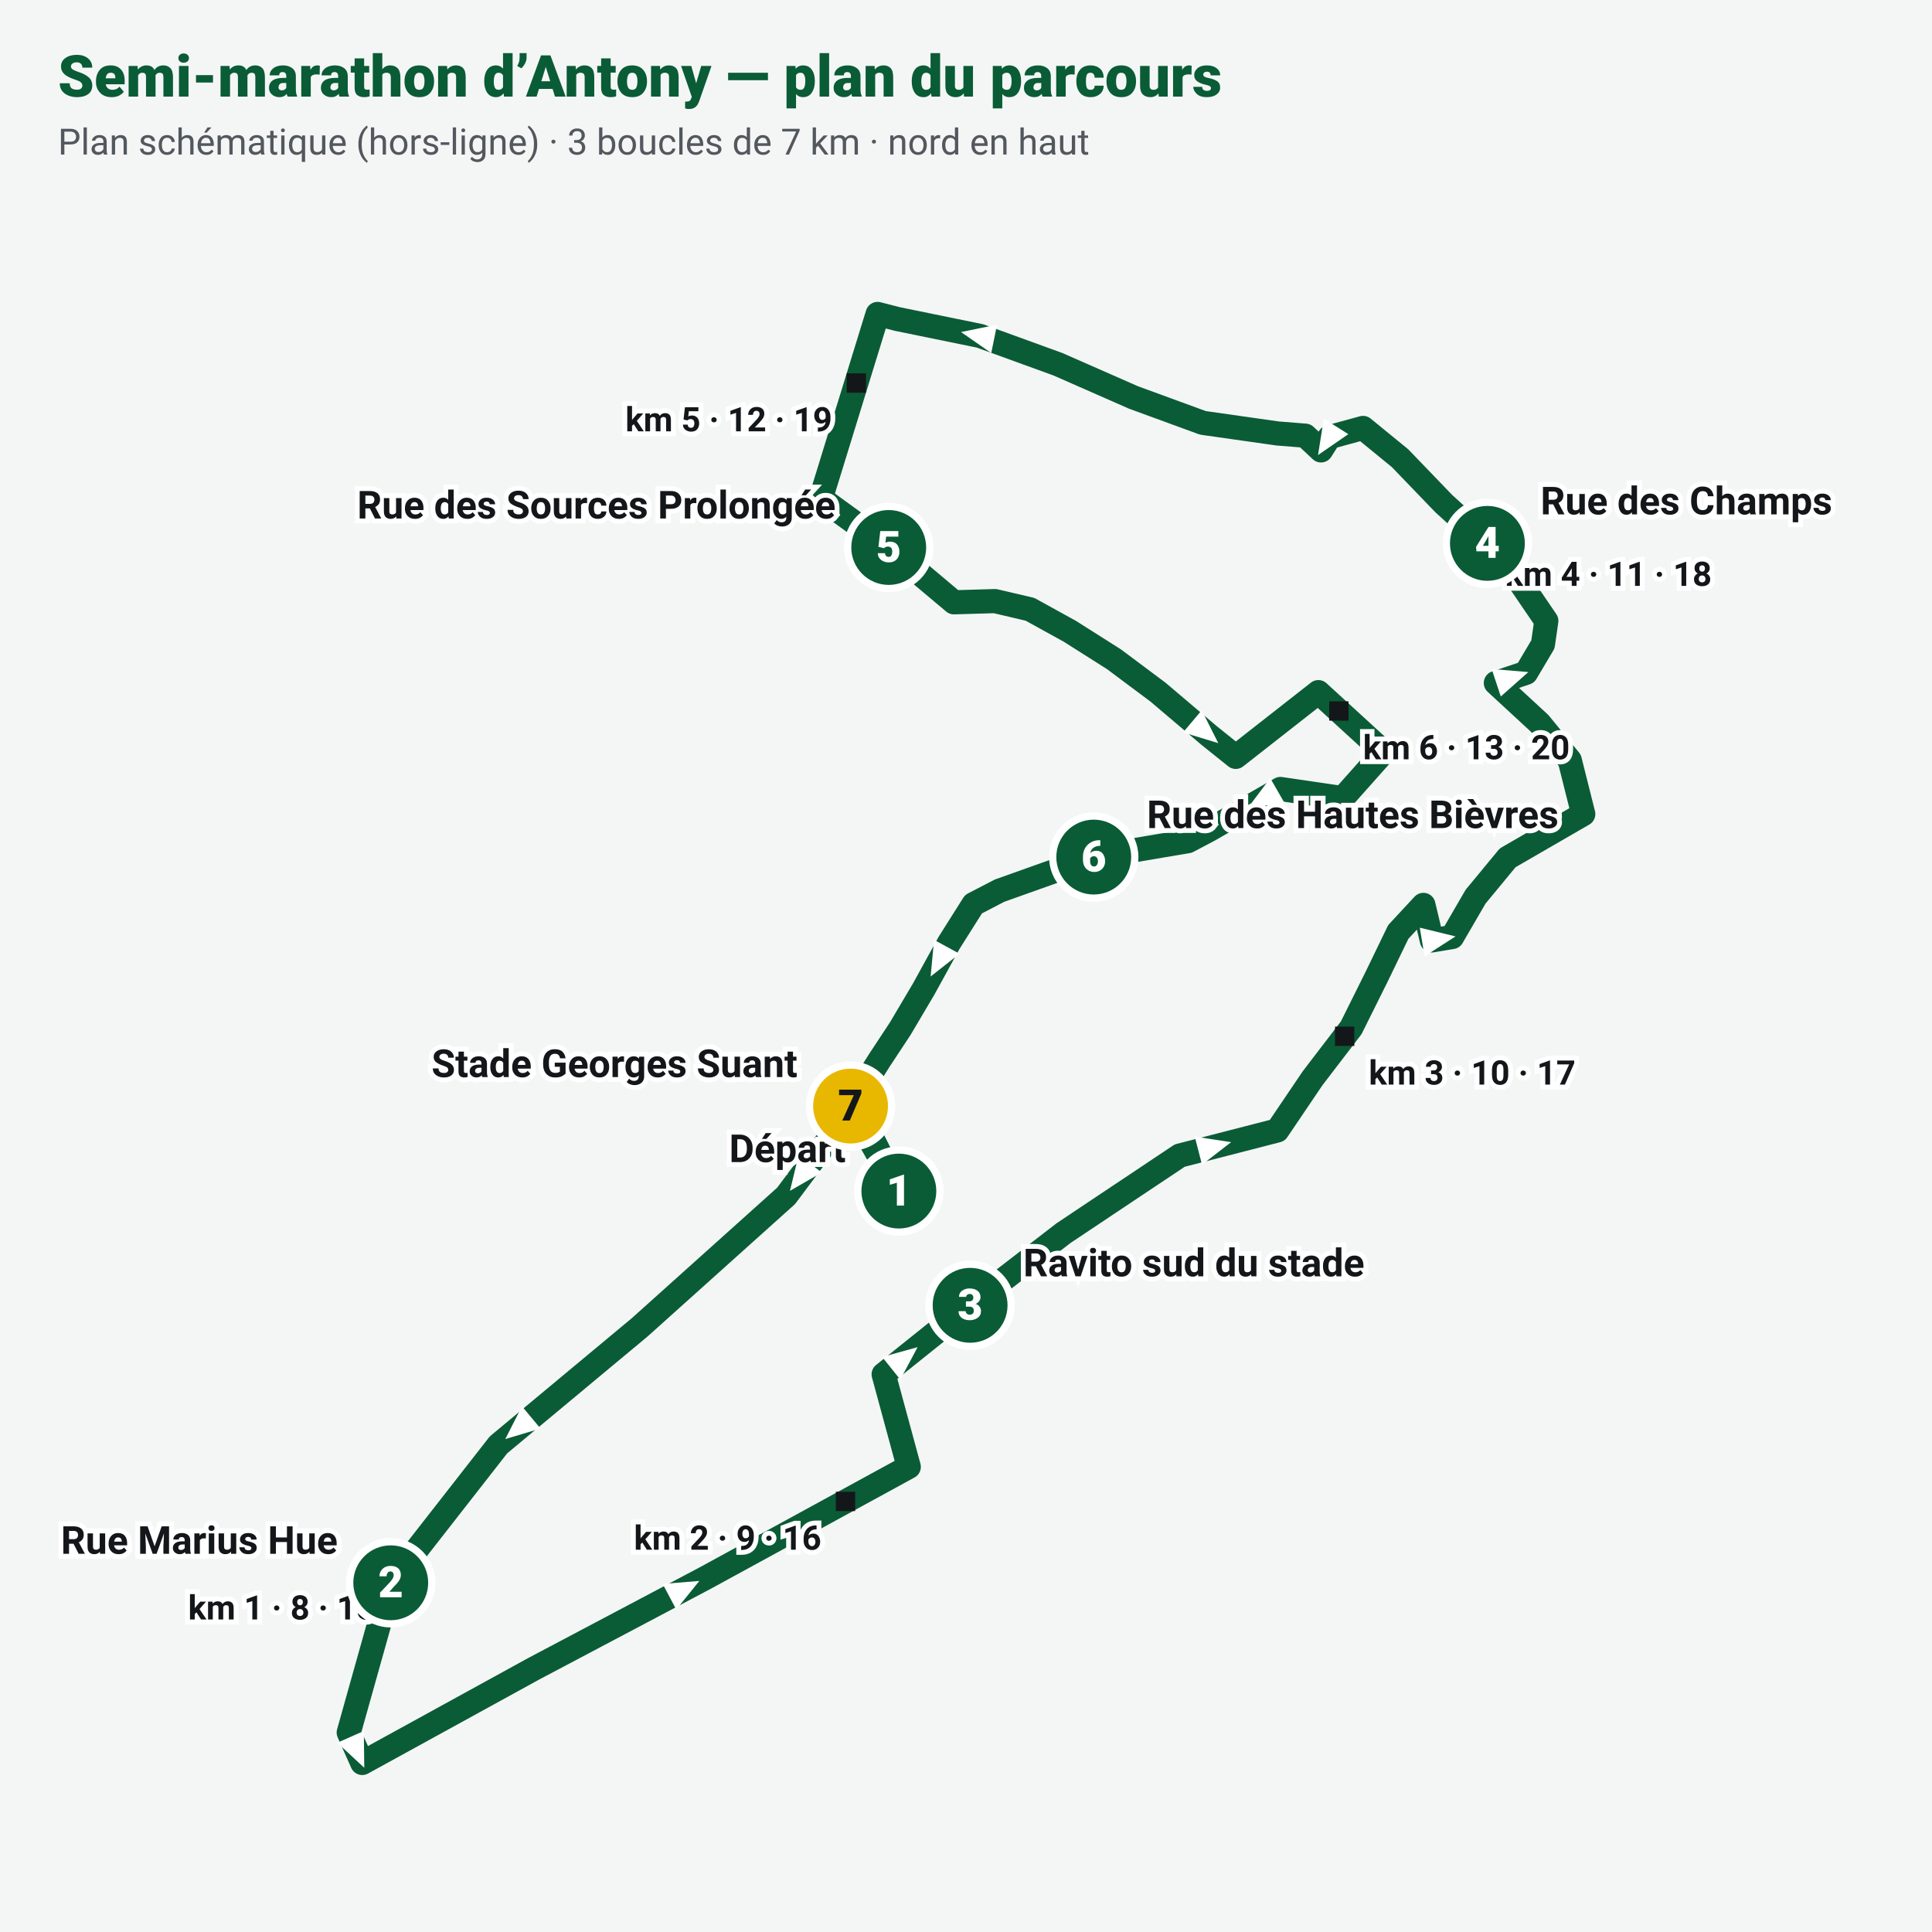
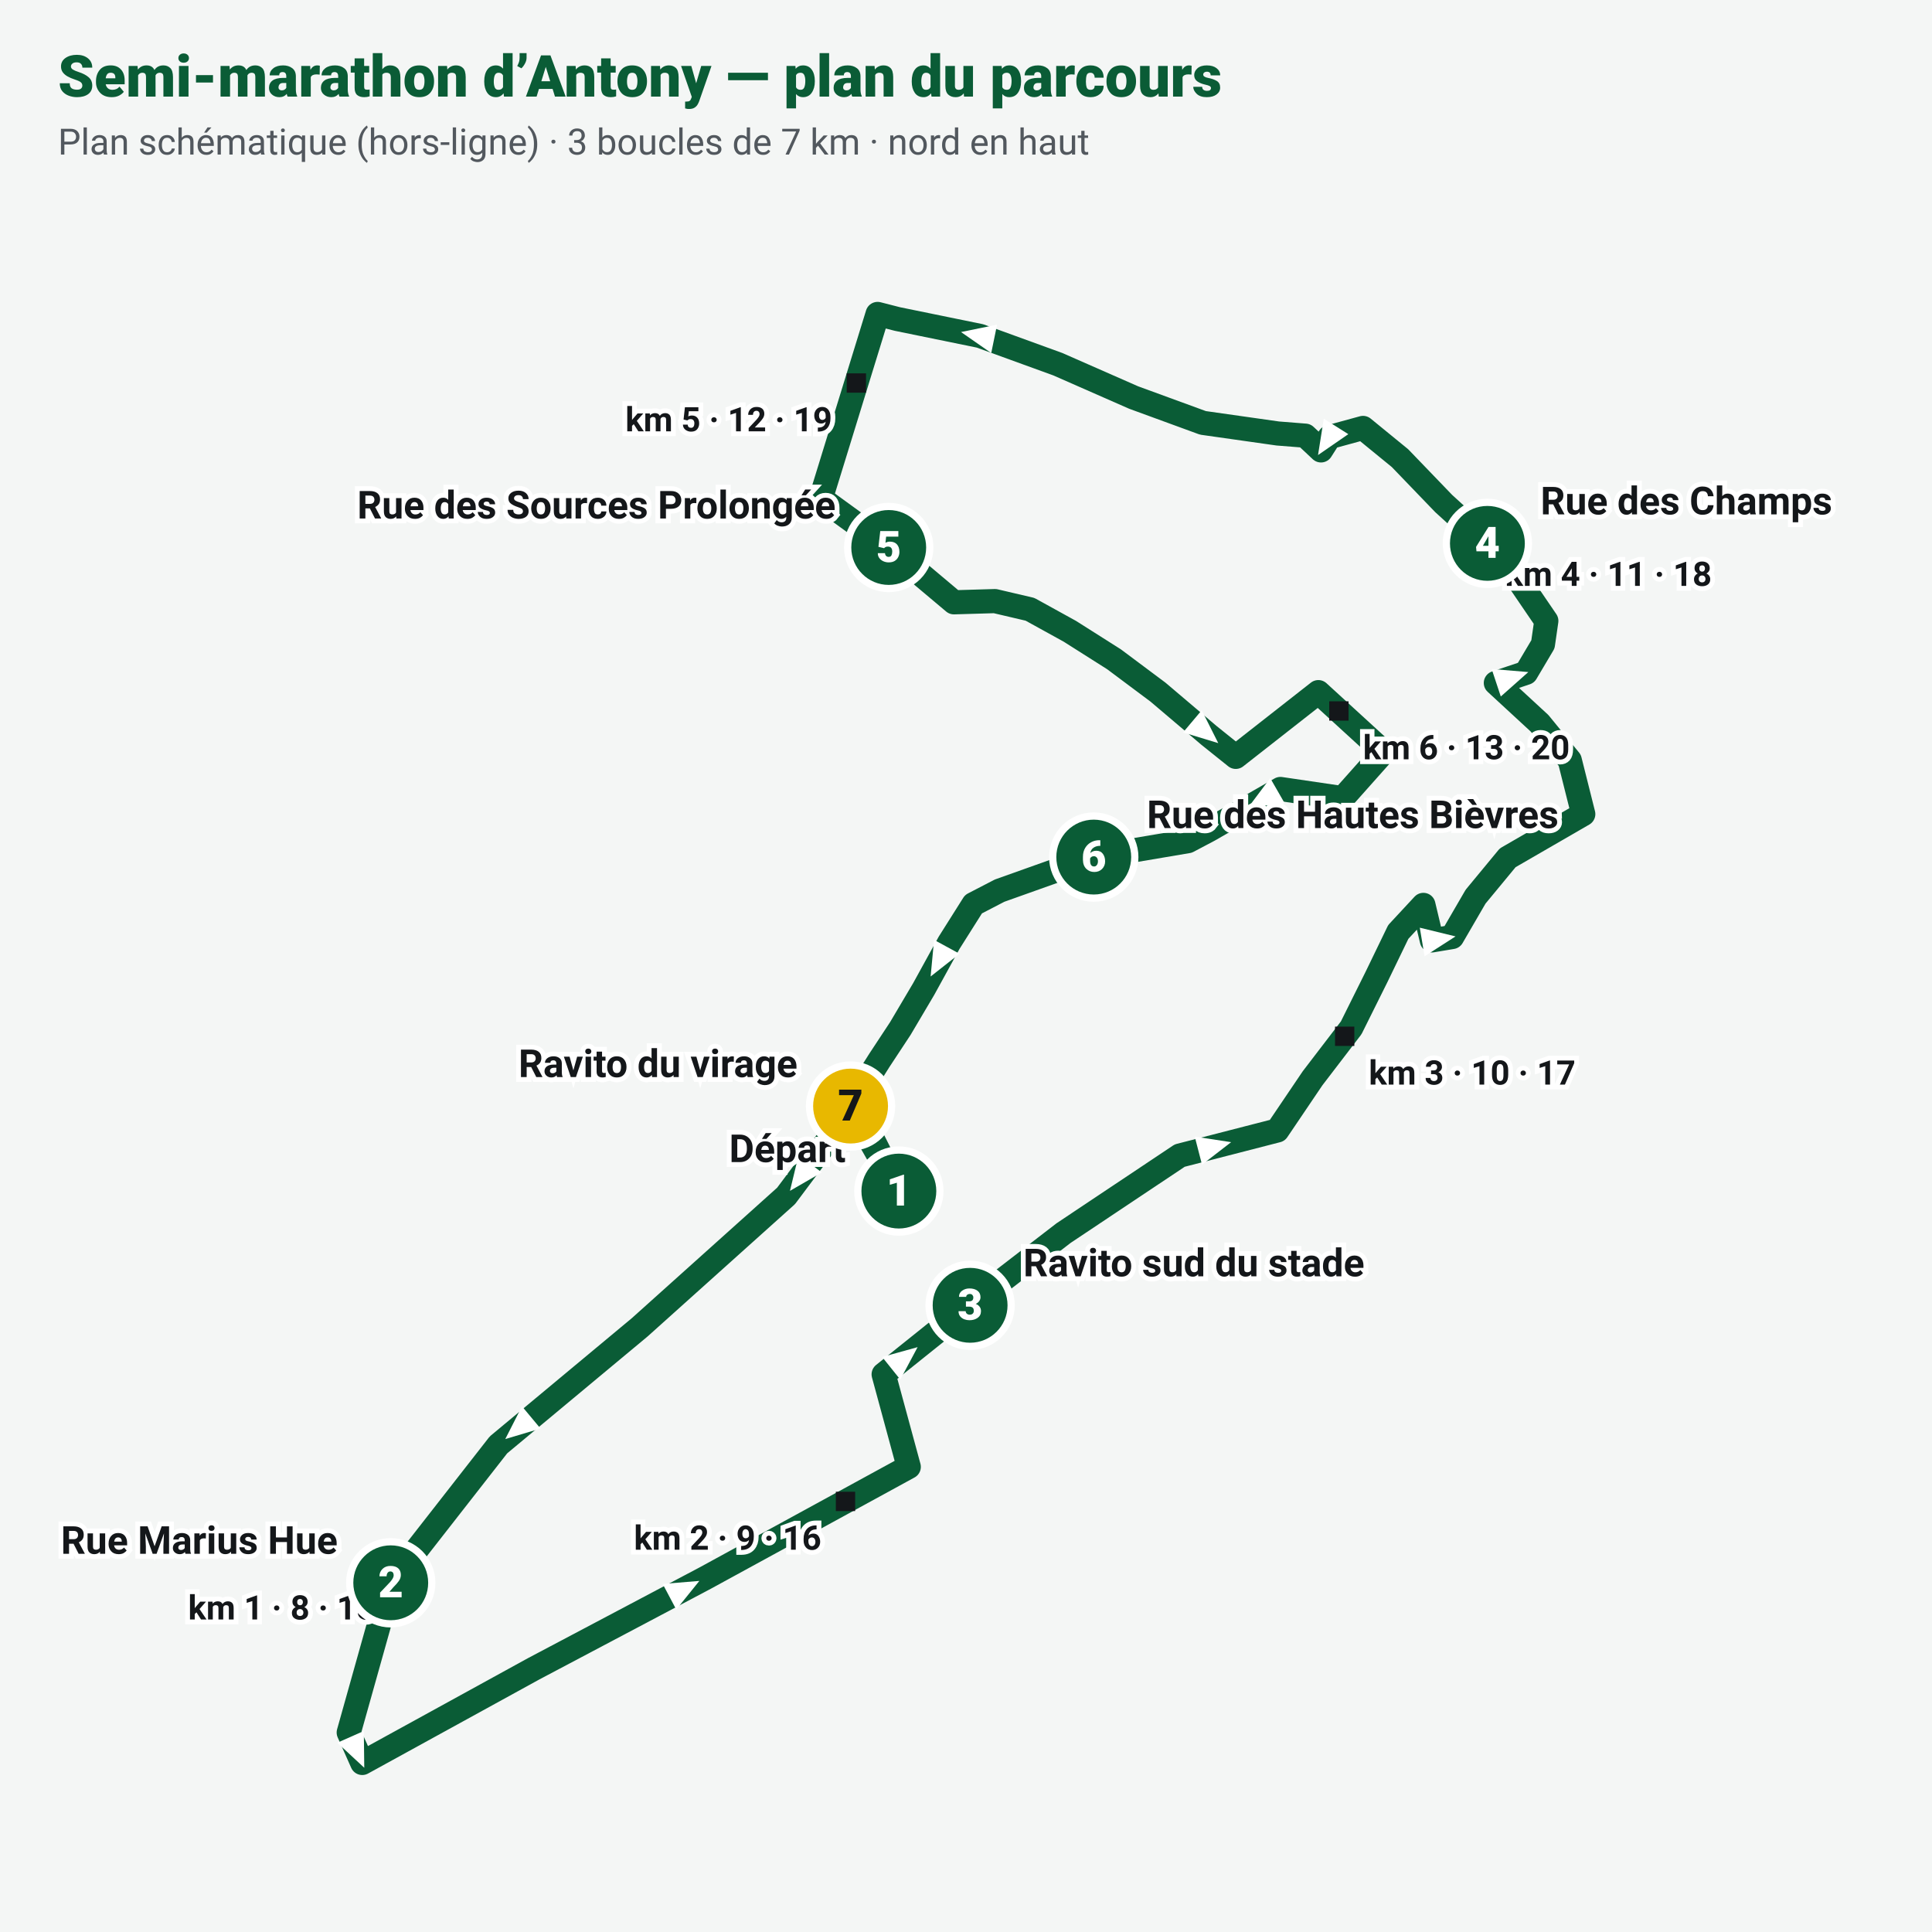
<svg xmlns="http://www.w3.org/2000/svg" viewBox="0 0 800 800" font-family="system-ui, Segoe UI, Roboto, Arial, sans-serif">
  <rect width="800" height="800" fill="#f4f6f5" />
  <text x="24" y="40" font-size="24" font-weight="800" fill="#0a5c36">Semi-marathon d’Antony — plan du parcours</text>
  <text x="24" y="64" font-size="15" fill="#52585e">Plan schématique (hors-ligne) · 3 boucles de 7 km · nord en haut</text>
  <path d="M372.2,493.2 L354.0,457.1 L325.5,495.2 L264.9,549.6 L206.4,598.3 L161.8,655.4 L144.4,717.4 L150.0,730.0 L221.0,691.0 L292.1,653.4 L376.3,607.4 L365.9,569.1 L400.7,541.2 L440.4,510.6 L488.5,478.5 L528.9,468.1 L543.5,446.5 L559.5,425.6 L569.9,404.7 L579.0,385.9 L589.4,374.7 L592.9,389.4 L601.3,388.0 L611.0,371.3 L624.3,355.2 L655.6,337.1 L650.0,314.8 L637.5,299.5 L619.4,282.8 L631.9,278.6 L638.9,266.8 L640.3,257.1 L629.8,241.7 L615.9,225.0 L597.8,208.5 L579.7,189.7 L564.4,177.2 L550.5,181.0 L547.0,186.5 L540.5,180.4 L529.1,179.5 L498.1,175.1 L469.4,164.6 L438.0,150.8 L405.8,139.1 L371.6,132.1 L363.4,130.0 L339.9,206.3 L368.0,226.7 L395.0,249.4 L412.0,248.9 L426.5,252.3 L443.0,261.4 L461.3,273.0 L479.5,286.6 L500.6,304.5 L511.7,313.4 L545.9,286.6 L573.0,311.4 L556.0,330.5 L530.2,326.7 L500.6,343.7 L491.9,348.3 L452.9,354.9 L413.9,368.8 L403.1,374.4 L393.0,390.4 L382.5,409.5 L372.8,425.9 L364.1,439.1 L352.2,458.0 L372.2,493.2" fill="none" stroke="#0a5c36" stroke-width="10" stroke-linejoin="round" stroke-linecap="round" />
  <path d="M-7,-6 L7,0 L-7,6 Z" transform="translate(331.3,487.5) rotate(126.8)" fill="#fff" />
  <path d="M-7,-6 L7,0 L-7,6 Z" transform="translate(214.6,591.4) rotate(140.2)" fill="#fff" />
  <path d="M-7,-6 L7,0 L-7,6 Z" transform="translate(148.0,725.6) rotate(66.1)" fill="#fff" />
  <path d="M-7,-6 L7,0 L-7,6 Z" transform="translate(283.4,657.9) rotate(-27.9)" fill="#fff" />
  <path d="M-7,-6 L7,0 L-7,6 Z" transform="translate(374.5,562.2) rotate(-38.7)" fill="#fff" />
  <path d="M-7,-6 L7,0 L-7,6 Z" transform="translate(503.0,474.7) rotate(-14.5)" fill="#fff" />
  <path d="M-7,-6 L7,0 L-7,6 Z" transform="translate(595.8,388.9) rotate(-9.5)" fill="#fff" />
  <path d="M-7,-6 L7,0 L-7,6 Z" transform="translate(626.2,280.5) rotate(-18.4)" fill="#fff" />
  <path d="M-7,-6 L7,0 L-7,6 Z" transform="translate(549.5,182.5) rotate(122.2)" fill="#fff" />
  <path d="M-7,-6 L7,0 L-7,6 Z" transform="translate(404.8,138.9) rotate(191.6)" fill="#fff" />
  <path d="M-7,-6 L7,0 L-7,6 Z" transform="translate(367.7,226.4) rotate(36.0)" fill="#fff" />
  <path d="M-7,-6 L7,0 L-7,6 Z" transform="translate(499.1,303.2) rotate(40.1)" fill="#fff" />
  <path d="M-7,-6 L7,0 L-7,6 Z" transform="translate(522.9,330.9) rotate(150.1)" fill="#fff" />
  <path d="M-7,-6 L7,0 L-7,6 Z" transform="translate(388.7,398.2) rotate(118.6)" fill="#fff" />
  <g transform="translate(165.5,650.6)">
    <rect x="-4" y="-4" width="8" height="8" fill="#14171a" />
    <text x="-10" y="20" text-anchor="end" font-size="14" font-weight="700" fill="#14171a" stroke="#fff" stroke-width="4" paint-order="stroke">km 1 · 8 · 15</text>
  </g>
  <g transform="translate(350.1,621.7)">
    <rect x="-4" y="-4" width="8" height="8" fill="#14171a" />
    <text x="-10" y="20" text-anchor="end" font-size="14" font-weight="700" fill="#14171a" stroke="#fff" stroke-width="4" paint-order="stroke">km 2 · 9 · 16</text>
  </g>
  <g transform="translate(556.8,429.1)">
    <rect x="-4" y="-4" width="8" height="8" fill="#14171a" />
    <text x="10" y="20" text-anchor="start" font-size="14" font-weight="700" fill="#14171a" stroke="#fff" stroke-width="4" paint-order="stroke">km 3 · 10 · 17</text>
  </g>
  <g transform="translate(613.2,222.6)">
    <rect x="-4" y="-4" width="8" height="8" fill="#14171a" />
    <text x="10" y="20" text-anchor="start" font-size="14" font-weight="700" fill="#14171a" stroke="#fff" stroke-width="4" paint-order="stroke">km 4 · 11 · 18</text>
  </g>
  <g transform="translate(354.6,158.6)">
    <rect x="-4" y="-4" width="8" height="8" fill="#14171a" />
    <text x="-10" y="20" text-anchor="end" font-size="14" font-weight="700" fill="#14171a" stroke="#fff" stroke-width="4" paint-order="stroke">km 5 · 12 · 19</text>
  </g>
  <g transform="translate(554.4,294.4)">
    <rect x="-4" y="-4" width="8" height="8" fill="#14171a" />
    <text x="10" y="20" text-anchor="start" font-size="14" font-weight="700" fill="#14171a" stroke="#fff" stroke-width="4" paint-order="stroke">km 6 · 13 · 20</text>
  </g>
  <g transform="translate(372.2,493.2)">
    <circle r="17" fill="#0a5c36" stroke="#fff" stroke-width="3" />
    <text y="6" text-anchor="middle" font-size="18" font-weight="800" fill="#fff">1</text>
    <text x="-22" y="-12" text-anchor="end" font-size="16" font-weight="700" fill="#14171a" stroke="#fff" stroke-width="4" paint-order="stroke">Départ</text>
  </g>
  <g transform="translate(161.8,655.4)">
    <circle r="17" fill="#0a5c36" stroke="#fff" stroke-width="3" />
    <text y="6" text-anchor="middle" font-size="18" font-weight="800" fill="#fff">2</text>
    <text x="-22" y="-12" text-anchor="end" font-size="16" font-weight="700" fill="#14171a" stroke="#fff" stroke-width="4" paint-order="stroke">Rue Marius Hue</text>
  </g>
  <g transform="translate(401.7,540.5)">
    <circle r="17" fill="#0a5c36" stroke="#fff" stroke-width="3" />
    <text y="6" text-anchor="middle" font-size="18" font-weight="800" fill="#fff">3</text>
    <text x="22" y="-12" text-anchor="start" font-size="16" font-weight="700" fill="#14171a" stroke="#fff" stroke-width="4" paint-order="stroke">Ravito sud du stade</text>
  </g>
  <g transform="translate(615.9,225.0)">
    <circle r="17" fill="#0a5c36" stroke="#fff" stroke-width="3" />
    <text y="6" text-anchor="middle" font-size="18" font-weight="800" fill="#fff">4</text>
    <text x="22" y="-12" text-anchor="start" font-size="16" font-weight="700" fill="#14171a" stroke="#fff" stroke-width="4" paint-order="stroke">Rue des Champs</text>
  </g>
  <g transform="translate(368.0,226.7)">
    <circle r="17" fill="#0a5c36" stroke="#fff" stroke-width="3" />
    <text y="6" text-anchor="middle" font-size="18" font-weight="800" fill="#fff">5</text>
    <text x="-22" y="-12" text-anchor="end" font-size="16" font-weight="700" fill="#14171a" stroke="#fff" stroke-width="4" paint-order="stroke">Rue des Sources Prolongée</text>
  </g>
  <g transform="translate(452.9,354.9)">
    <circle r="17" fill="#0a5c36" stroke="#fff" stroke-width="3" />
    <text y="6" text-anchor="middle" font-size="18" font-weight="800" fill="#fff">6</text>
    <text x="22" y="-12" text-anchor="start" font-size="16" font-weight="700" fill="#14171a" stroke="#fff" stroke-width="4" paint-order="stroke">Rue des Hautes Bièvres</text>
  </g>
  <g transform="translate(352.2,458.0)">
    <circle r="17" fill="#e8b800" stroke="#fff" stroke-width="3" />
    <text y="6" text-anchor="middle" font-size="18" font-weight="800" fill="#14171a">7</text>
-     <text x="-22" y="-12" text-anchor="end" font-size="16" font-weight="700" fill="#14171a" stroke="#fff" stroke-width="4" paint-order="stroke">Stade Georges Suant</text>
+     <text x="-22" y="-12" text-anchor="end" font-size="16" font-weight="700" fill="#14171a" stroke="#fff" stroke-width="4" paint-order="stroke">Ravito du virage</text>
  </g>
</svg>
